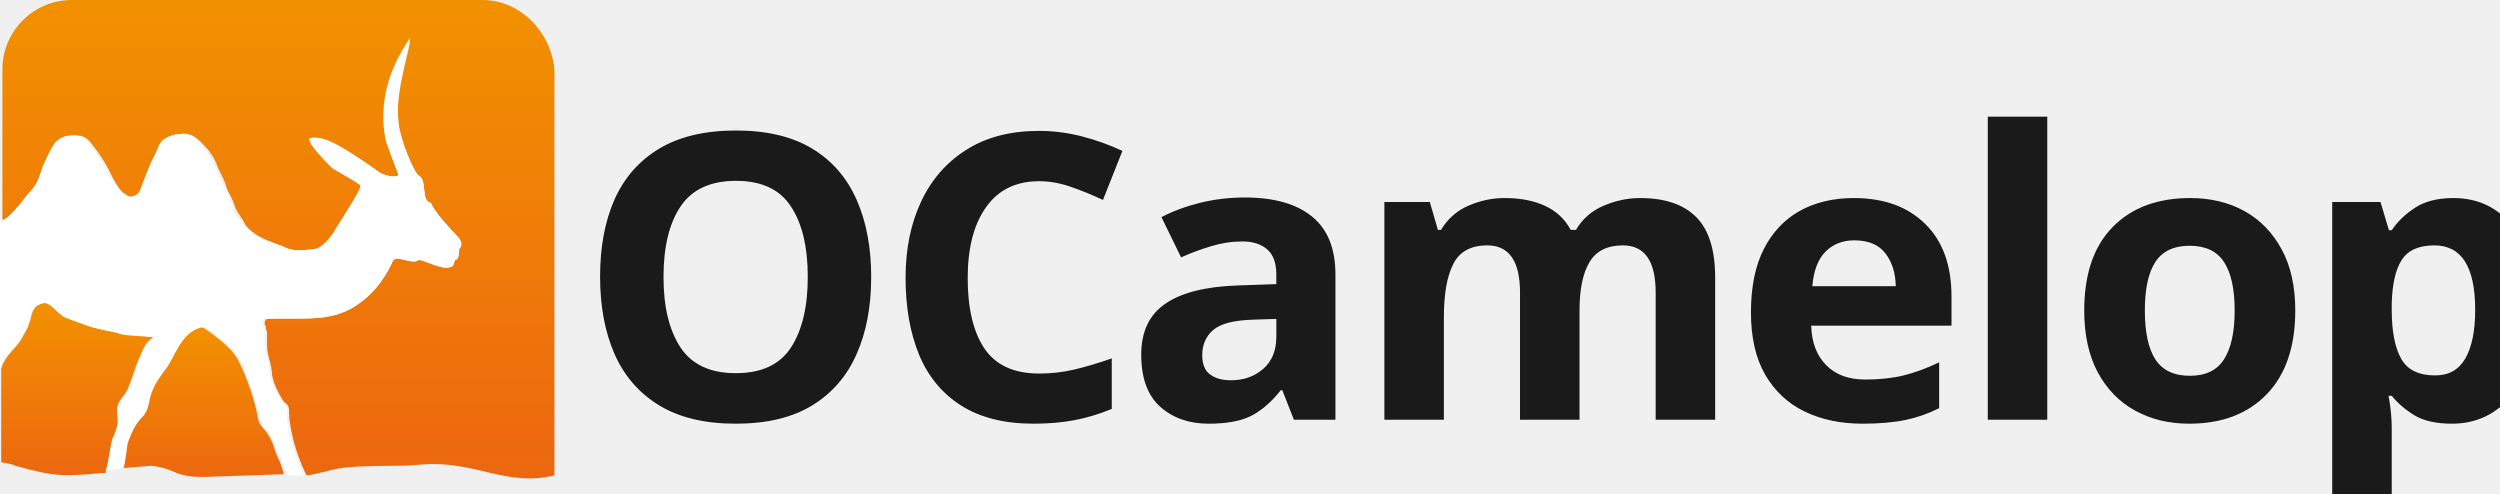
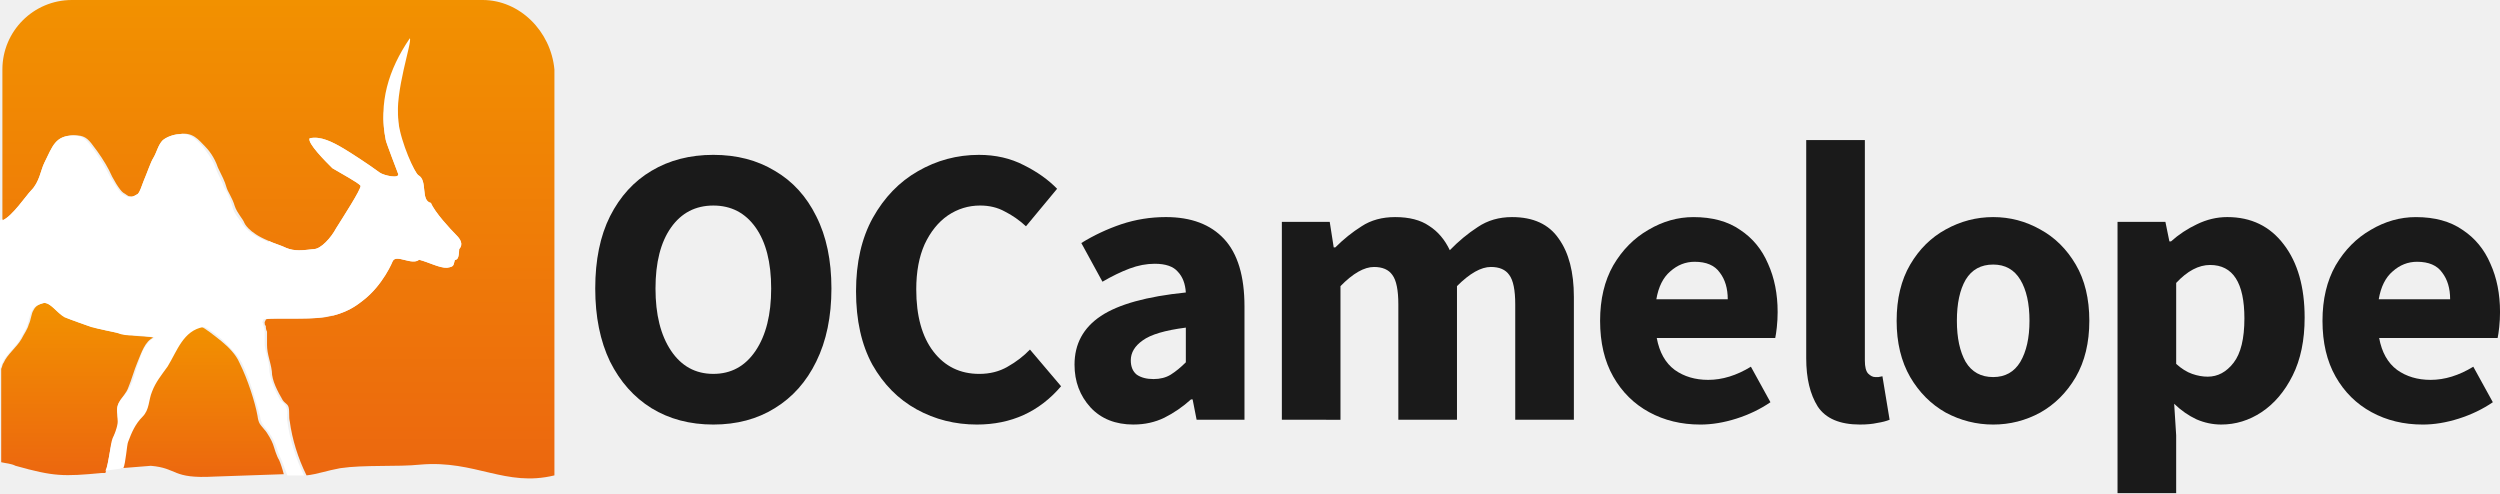
<svg xmlns="http://www.w3.org/2000/svg" version="1.1" id="Layer_1" x="0px" y="0px" viewBox="0 0 208.776 41.184" xml:space="preserve" width="208.776" height="41.184">
  <defs id="defs55">
    <linearGradient id="linearGradient1267" gradientUnits="userSpaceOnUse" x1="23.002" y1="42" x2="23.002" y2="2.046" gradientTransform="matrix(1,0,0,-1,0,42)">
      <stop offset="0" style="stop-color:#F29100" id="stop38-3" />
      <stop offset="1" style="stop-color:#EC670F" id="stop40-6" />
    </linearGradient>
  </defs>
  <style type="text/css" id="style18">
	.st0{fill:#FFFFFF;}
	.st1{fill:#484444;}
	.st2{fill:url(#SVGID_1_);}
	.st3{fill:url(#SVGID_00000019666355307410372800000003889290272895494073_);}
	.st4{fill:url(#SVGID_00000078009838544920653140000003022816676572672415_);}
	.st5{fill:url(#SVGID_00000155143267251231807990000005331660806572861321_);}
</style>
  <path class="st1" d="m 23.1,27.1 v 0 c 0,0 0,-0.1 0,0 z" id="path22" />
  <linearGradient id="SVGID_1_" gradientUnits="userSpaceOnUse" x1="23.042" y1="14.934" x2="23.042" y2="14.883" gradientTransform="matrix(1,0,0,-1,0.1,42)">
    <stop offset="0" style="stop-color:#F29100" id="stop24" />
    <stop offset="1" style="stop-color:#EC670F" id="stop26" />
  </linearGradient>
  <path class="st2" d="m 23.1,27.1 v 0 c 0,0 0,-0.1 0,0 z" id="path29" style="fill:url(#SVGID_1_)" />
  <linearGradient id="SVGID_00000159432202981495199820000013440889407401948575_" gradientUnits="userSpaceOnUse" x1="16.903" y1="14.617" x2="16.903" y2="2.071" gradientTransform="matrix(1,0,0,-1,0.1,42)">
    <stop offset="0" style="stop-color:#F29100" id="stop31" />
    <stop offset="1" style="stop-color:#EC670F" id="stop33" />
  </linearGradient>
  <path style="fill:url(#SVGID_00000159432202981495199820000013440889407401948575_)" d="m 23.3,38.4 c -0.2,-0.3 -0.4,-1 -0.5,-1.3 -0.1,-0.3 -0.5,-1 -0.7,-1.2 C 21.7,35.4 21.6,35.4 21.5,34.7 21.3,33.6 20.7,31.7 20,30.3 19.7,29.6 19.1,29 18.5,28.5 18,28.1 17,27.3 16.8,27.3 c -1.7,0.3 -2.2,2 -3,3.3 -0.4,0.7 -0.9,1.3 -1.3,2.1 -0.3,0.7 -0.3,1.5 -0.8,2.1 -0.6,0.6 -0.9,1.3 -1.2,2.1 -0.1,0.2 -0.2,1.8 -0.4,2.2 v 0 l 2.5,-0.2 c 2.3,0.2 1.7,1.1 5.3,0.9 l 5.8,-0.2 c -0.1,-0.4 -0.3,-1 -0.4,-1.2 z" id="path36" />
  <linearGradient id="SVGID_00000089567650013081133770000010991480540068032155_" gradientUnits="userSpaceOnUse" x1="23.002" y1="42" x2="23.002" y2="2.046" gradientTransform="matrix(1,0,0,-1,0.1,42)">
    <stop offset="0" style="stop-color:#F29100" id="stop38" />
    <stop offset="1" style="stop-color:#EC670F" id="stop40" />
  </linearGradient>
  <path style="fill:url(#SVGID_00000089567650013081133770000010991480540068032155_)" d="M 40.3,0 H 6 C 2.8,0 0.2,2.6 0.2,5.8 v 12.6 c 0.8,-0.3 2,-2.1 2.4,-2.5 0.7,-0.7 0.8,-1.7 1.1,-2.3 0.7,-1.4 0.9,-2.3 2.5,-2.3 0.8,0 1.1,0.2 1.6,0.9 0.4,0.5 1,1.4 1.3,2 0.3,0.7 0.9,1.7 1.2,1.9 0.2,0.1 0.4,0.3 0.5,0.3 0.3,0.1 0.5,-0.1 0.7,-0.2 0.2,-0.2 0.3,-0.6 0.5,-1.1 0.3,-0.7 0.6,-1.6 0.8,-1.9 0.3,-0.5 0.4,-1.1 0.8,-1.5 0.5,-0.4 1.2,-0.5 1.4,-0.5 1.1,-0.2 1.6,0.5 2.1,1 0.3,0.3 0.8,0.9 1.1,1.8 0.3,0.6 0.6,1.2 0.7,1.6 0.1,0.4 0.5,0.9 0.7,1.6 0.2,0.6 0.7,1.1 0.8,1.4 0,0 0.3,0.8 2,1.5 0.4,0.2 1.1,0.4 1.5,0.6 0.7,0.3 1.4,0.2 2.3,0.1 0.6,0 1.459,-0.961 1.864,-1.73 0.612,-0.981 2.055,-3.199 2.054,-3.557 -0.253,-0.298 -1.5,-0.952 -2.358,-1.468 -0.565,-0.559 -2.105,-2.095 -1.905,-2.495 0.9,-0.215 1.916,0.304 2.862,0.866 0.575,0.342 2.059,1.303 2.986,1.99 0.342,0.253 1.71,0.548 1.542,0.094 -0.095,-0.256 -0.978,-2.538 -1.032,-2.813 -0.594,-3.017 0.346,-3.729 0.693,-3.354 0.235,0.255 0.315,0.273 0.359,1.836 0.052,1.824 1.389,4.259 1.661,4.454 0.829,0.434 0.161,2.123 1.061,2.323 0.317,0.778 1.631,2.197 2.131,2.697 0.3,0.3 0.613,0.731 0.229,1.156 -0.027,0.838 -0.165,0.858 -0.365,0.922 -0.134,0.462 -0.048,0.54 -0.651,0.636 -0.63,0.027 -1.491,-0.449 -2.33,-0.669 C 34.4,22.188 33.1,21.2 32.8,21.8 c 0,0 -0.8,2 -2.5,3.3 -0.4,0.3 -1.3,1.1 -3.2,1.4 -0.8,0.1 -1.6,0.1 -2.5,0.1 h -1.3 c -0.3,0 -1.1,0 -1.1,0.1 l -0.1,0.2 c 0,0.1 0,0.3 0.1,0.3 0,0.2 0,0.3 0.1,0.5 v 1.1 c 0,0.8 0.3,1.4 0.4,2.2 0,0.8 0.5,1.7 0.9,2.4 0.2,0.3 0.4,0.3 0.5,0.6 0.1,0.4 0,0.8 0.1,1.2 0.2,1.5 0.7,3.1 1.4,4.5 v 0 c 0.9,-0.1 1.7,-0.4 2.8,-0.6 2,-0.3 4.8,-0.1 6.7,-0.3 4.6,-0.4 7.1,1.9 11.2,0.9 V 5.8 C 46,2.6 43.4,0 40.3,0 Z M 23.1,27.1 c 0,-0.1 0,0 0,0 z" id="path43" />
  <linearGradient id="SVGID_00000104673081434150911260000016506419810385994163_" gradientUnits="userSpaceOnUse" x1="6.407" y1="16.486" x2="6.407" y2="2.322" gradientTransform="matrix(1,0,0,-1,0.1,42)">
    <stop offset="0" style="stop-color:#F29100" id="stop45" />
    <stop offset="1" style="stop-color:#EC670F" id="stop47" />
  </linearGradient>
  <path style="fill:url(#SVGID_00000104673081434150911260000016506419810385994163_)" d="m 10.7,32.4 c 0.3,-0.7 0.5,-1.5 0.8,-2.2 0.3,-0.7 0.6,-1.7 1.3,-2 C 12.7,28.1 11.4,28.1 11,28 10.6,28 10.2,27.9 9.9,27.8 9.2,27.7 8.4,27.5 7.7,27.3 7.3,27.2 5.8,26.7 5.5,26.5 4.8,26.2 4.3,25.3 3.7,25.3 3.3,25.4 3,25.5 2.8,25.9 2.6,26.2 2.6,26.7 2.4,27.1 2.3,27.5 2,27.9 1.8,28.3 1.4,29 0.6,29.6 0.3,30.3 0.2,30.4 0.2,30.6 0.1,30.8 v 7.8 c 0.4,0.1 0.8,0.1 1.2,0.3 3.2,0.9 4,0.9 7.2,0.6 h 0.3 v 0 C 9,39 9.2,37.3 9.4,36.8 c 0.1,-0.4 0.3,-0.7 0.4,-1.1 0.1,-0.4 0,-0.8 0,-1.1 -0.2,-1.1 0.6,-1.4 0.9,-2.2 z" id="path50" />
  <path id="path20-5" style="display:inline;fill:#ffffff;stroke-width:1" class="st0" d="m 32.213,11.691 c 0.054,0.275 0.937,2.559 1.031,2.814 0.168,0.454 -1.199,0.158 -1.541,-0.096 -0.927,-0.687 -2.411,-1.646 -2.986,-1.988 -0.945,-0.562 -1.962,-1.083 -2.861,-0.867 -0.2,0.4 1.339,1.937 1.904,2.496 0.858,0.517 2.104,1.169 2.357,1.467 0.001,0.358 -1.443,2.578 -2.055,3.559 -0.405,0.769 -1.263,1.73 -1.863,1.73 -0.9,0.1 -1.599,0.198 -2.299,-0.102 -0.384,-0.192 -1.035,-0.384 -1.441,-0.576 v 0.105 c -0.101,-0.043 -0.196,-0.086 -0.26,-0.129 -1.7,-0.7 -2,-1.5 -2,-1.5 -0.2,-0.3 -0.699,-0.8 -0.799,-1.4 -0.2,-0.7 -0.501,-1.3 -0.701,-1.6 -0.1,-0.4 -0.499,-1 -0.699,-1.6 -0.3,-0.8 -0.8,-1.401 -1.1,-1.801 -0.421,-0.421 -0.847,-0.976 -1.625,-1.025 -0.089,0.004 -0.177,0.007 -0.275,0.025 -0.2,0 -0.9,0.1 -1.4,0.5 -0.4,0.4 -0.501,1 -0.801,1.5 -0.2,0.3 -0.499,1.2 -0.799,1.9 -0.2,0.5 -0.3,0.9 -0.5,1.1 -0.184,0.092 -0.372,0.258 -0.633,0.209 -0.082,0.019 -0.167,0.026 -0.268,-0.008 -0.2,-0.1 -0.4,-0.201 -0.5,-0.301 C 9.9,15.905 9.3,15.005 8.9,14.205 8.6,13.605 8,12.705 7.6,12.205 7.123,11.538 6.816,11.333 6.098,11.314 c -1.499,0.041 -1.715,0.924 -2.398,2.291 -0.3,0.6 -0.4,1.601 -1.1,2.301 -0.4,0.4 -1.6,2.2 -2.4,2.5 v -0.111 C 0.132,18.336 0.063,18.383 0,18.406 v 12.4 c 0.1,-0.2 0.099,-0.3 0.199,-0.5 0.3,-0.7 1.1,-1.3 1.5,-2 0.2,-0.4 0.5,-0.801 0.6,-1.201 0.1,-0.3 0.2,-0.899 0.4,-1.199 0.2,-0.4 0.6,-0.5 0.9,-0.6 0.6,-0.1 1.101,0.799 1.801,1.199 0.3,0.1 1.699,0.601 2.199,0.801 0.7,0.2 1.499,0.3 2.199,0.5 0.5,0.2 0.901,0.199 1.301,0.199 0.4,0 1.701,0.099 1.801,0.199 -0.7,0.3 -1.101,1.3 -1.301,2 -0.3,0.7 -0.401,1.501 -0.801,2.201 -0.4,0.8 -1.1,1.1 -1,2 0,0.4 0.1,0.7 0,1.1 -0.1,0.4 -0.198,0.7 -0.398,1.1 -0.2,0.5 -0.302,2.201 -0.602,2.701 l 1.5,-0.201 c 0.2,-0.4 0.3,-1.999 0.4,-2.199 0.3,-0.8 0.601,-1.5 1.201,-2.1 0.6,-0.6 0.499,-1.402 0.799,-2.102 0.3,-0.8 0.801,-1.4 1.301,-2.1 0.8,-1.3 1.3,-2.999 3,-3.299 0.2,0 1.199,0.699 1.699,1.199 0.5,0.5 1.1,1.101 1.5,1.801 0.7,1.4 1.2,3.298 1.5,4.398 0.1,0.6 0.2,0.701 0.6,1.201 0.2,0.2 0.601,0.899 0.701,1.199 0.1,0.3 0.3,0.901 0.5,1.301 C 23.6,38.606 23.8,39.205 24,39.705 h 1.4 C 24.7,38.305 24.2,36.705 24,35.205 23.9,34.805 24.1,34.406 23.9,34.006 c -0.1,-0.3 -0.3,-0.4 -0.5,-0.6 C 23,32.706 22.6,31.806 22.5,31.006 22.5,30.206 22.2,29.607 22.1,28.807 v -1.102 c 0,-0.2 3.91e-4,-0.3 -0.1,-0.5 0,0 3.9e-4,-0.199 -0.1,-0.299 l 0.1,-0.201 c 0,-0.1 0.8,-0.1 1.1,-0.1 h 0.199 1.102 c 0.9,0 1.7,3.91e-4 2.5,-0.1 0.274,-0.043 0.52,-0.099 0.754,-0.16 h 0.199 c 1.389,-0.362 2.103,-0.983 2.445,-1.24 1.7,-1.3 2.5,-3.299 2.5,-3.299 0.3,-0.6 1.601,0.387 2.201,-0.113 0.839,0.219 1.701,0.697 2.33,0.67 0.603,-0.096 0.516,-0.175 0.65,-0.637 0.2,-0.063 0.339,-0.083 0.365,-0.922 0.384,-0.424 0.071,-0.856 -0.229,-1.156 C 37.617,19.148 36.303,17.729 35.986,16.951 35.086,16.751 35.755,15.063 34.926,14.629 34.654,14.434 33.496,11.983 33.266,10.174 32.939,7.613 34.459,3.453 34.223,3.199 32.425,5.839 31.604,8.567 32.213,11.691 Z" />
-   <text xml:space="preserve" style="font-size:33.316px;line-height:0;font-family:inter;-inkscape-font-specification:inter;letter-spacing:-1.01px;opacity:1;fill:#1a1a1a;stroke-width:2.776" x="48.177" y="35.054" id="text310">
-     <tspan id="tspan308" x="48.177" y="35.054" style="font-style:normal;font-variant:normal;font-weight:bold;font-stretch:normal;font-family:'Source Sans Pro';-inkscape-font-specification:'Source Sans Pro Bold';fill:#1a1a1a;stroke-width:2.776">OCamelope</tspan>
-   </text>
+   <g aria-label="OCamelope" id="text310" style="font-size:33.316px;line-height:0;font-family:inter;-inkscape-font-specification:inter;letter-spacing:-1.01px;opacity:1;fill:#1a1a1a;stroke-width:2.776">
+     <path d="m 59.571,35.454 q -2.932,0 -5.164,-1.366 -2.199,-1.366 -3.465,-3.898 -1.233,-2.565 -1.233,-6.097 0,-3.565 1.233,-6.03 1.266,-2.499 3.465,-3.798 2.232,-1.333 5.164,-1.333 2.932,0 5.131,1.333 2.232,1.299 3.465,3.798 1.266,2.499 1.266,6.03 0,3.531 -1.266,6.097 -1.233,2.532 -3.465,3.898 -2.199,1.366 -5.131,1.366 z m 0,-4.231 q 2.232,0 3.531,-1.932 1.299,-1.932 1.299,-5.197 0,-3.265 -1.299,-5.097 -1.299,-1.832 -3.531,-1.832 -2.232,0 -3.531,1.832 -1.299,1.832 -1.299,5.097 0,3.265 1.299,5.197 1.299,1.932 3.531,1.932 z" style="font-weight:bold;font-family:'Source Sans Pro';-inkscape-font-specification:'Source Sans Pro Bold'" id="path326" />
+     <path d="m 81.583,35.454 q -2.732,0 -5.031,-1.266 -2.299,-1.266 -3.698,-3.731 -1.366,-2.499 -1.366,-6.13 0,-3.598 1.399,-6.13 1.433,-2.565 3.765,-3.898 2.365,-1.366 5.097,-1.366 2.099,0 3.765,0.866 1.666,0.833 2.765,1.966 l -2.599,3.132 q -0.833,-0.766 -1.766,-1.233 -0.9,-0.5 -2.066,-0.5 -1.466,0 -2.699,0.833 -1.199,0.833 -1.932,2.399 -0.7,1.566 -0.7,3.765 0,3.332 1.433,5.197 1.433,1.866 3.831,1.866 1.333,0 2.365,-0.6 1.066,-0.6 1.866,-1.433 l 2.599,3.065 q -2.732,3.198 -7.03,3.198 z" style="font-weight:bold;font-family:'Source Sans Pro';-inkscape-font-specification:'Source Sans Pro Bold'" id="path328" />
+     <path d="m 94.665,35.454 q -2.265,0 -3.598,-1.433 -1.333,-1.466 -1.333,-3.565 0,-2.599 2.199,-4.065 2.199,-1.466 7.096,-1.966 -0.067,-1.099 -0.666,-1.732 -0.566,-0.666 -1.932,-0.666 -1.033,0 -2.099,0.4 -1.066,0.4 -2.265,1.099 l -1.766,-3.232 q 1.566,-0.966 3.332,-1.566 1.799,-0.6 3.731,-0.6 3.165,0 4.864,1.832 1.699,1.832 1.699,5.63 v 9.462 h -3.998 l -0.333,-1.699 h -0.133 q -1.033,0.933 -2.232,1.533 -1.166,0.566 -2.565,0.566 z m 1.666,-3.798 q 0.833,0 1.433,-0.366 0.633,-0.4 1.266,-1.033 v -2.898 q -2.599,0.333 -3.598,1.066 -0.999,0.7 -0.999,1.666 0,0.8 0.5,1.199 0.533,0.366 1.399,0.366 z" style="font-weight:bold;font-family:'Source Sans Pro';-inkscape-font-specification:'Source Sans Pro Bold'" id="path330" />
+     <path d="M 107.048,35.054 V 18.529 h 3.998 l 0.333,2.132 h 0.133 q 1.033,-1.033 2.199,-1.766 1.166,-0.766 2.799,-0.766 1.766,0 2.832,0.733 1.099,0.7 1.732,2.032 1.099,-1.133 2.332,-1.932 1.233,-0.833 2.865,-0.833 2.665,0 3.898,1.799 1.266,1.766 1.266,4.864 v 10.261 h -4.897 v -9.628 q 0,-1.799 -0.5,-2.465 -0.466,-0.666 -1.533,-0.666 -1.233,0 -2.832,1.599 v 11.161 h -4.897 v -9.628 q 0,-1.799 -0.5,-2.465 -0.466,-0.666 -1.533,-0.666 -1.233,0 -2.799,1.599 v 11.161 z" style="font-weight:bold;font-family:'Source Sans Pro';-inkscape-font-specification:'Source Sans Pro Bold'" id="path332" />
+     <path d="m 141.986,35.454 q -2.365,0 -4.264,-1.033 -1.899,-1.033 -2.998,-2.965 -1.099,-1.932 -1.099,-4.664 0,-2.699 1.099,-4.631 1.133,-1.932 2.932,-2.965 1.799,-1.066 3.765,-1.066 2.365,0 3.898,1.066 1.566,1.033 2.332,2.832 0.8,1.766 0.8,4.031 0,0.633 -0.067,1.266 -0.067,0.6 -0.133,0.9 h -9.895 q 0.333,1.799 1.499,2.665 1.166,0.833 2.799,0.833 1.766,0 3.565,-1.099 l 1.632,2.965 q -1.266,0.866 -2.832,1.366 -1.566,0.5 -3.032,0.5 z m -3.665,-10.461 h 5.964 q 0,-1.366 -0.666,-2.232 -0.633,-0.9 -2.099,-0.9 -1.133,0 -2.032,0.8 -0.9,0.766 -1.166,2.332 z" style="font-weight:bold;font-family:'Source Sans Pro';-inkscape-font-specification:'Source Sans Pro Bold'" id="path334" />
+     <path d="m 155.335,35.454 q -2.532,0 -3.531,-1.499 -0.966,-1.533 -0.966,-4.031 V 11.699 h 4.897 V 30.123 q 0,0.766 0.267,1.066 0.3,0.3 0.6,0.3 0.167,0 0.267,0 0.133,-0.033 0.333,-0.067 l 0.6,3.631 q -0.4,0.167 -1.033,0.267 -0.6,0.133 -1.433,0.133 z" style="font-weight:bold;font-family:'Source Sans Pro';-inkscape-font-specification:'Source Sans Pro Bold'" id="path336" />
+     <path d="m 166.452,35.454 q -2.099,0 -3.965,-0.999 -1.832,-1.033 -2.965,-2.965 -1.133,-1.966 -1.133,-4.698 0,-2.765 1.133,-4.698 1.133,-1.932 2.965,-2.932 1.866,-1.033 3.965,-1.033 2.099,0 3.931,1.033 1.832,0.999 2.965,2.932 1.133,1.932 1.133,4.698 0,2.732 -1.133,4.698 -1.133,1.932 -2.965,2.965 -1.832,0.999 -3.931,0.999 z m 0,-3.965 q 1.499,0 2.265,-1.266 0.766,-1.299 0.766,-3.432 0,-2.166 -0.766,-3.432 -0.766,-1.266 -2.265,-1.266 -1.533,0 -2.299,1.266 -0.733,1.266 -0.733,3.432 0,2.132 0.733,3.432 0.766,1.266 2.299,1.266 z" style="font-weight:bold;font-family:'Source Sans Pro';-inkscape-font-specification:'Source Sans Pro Bold'" id="path338" />
+     <path d="M 176.836,41.184 V 18.529 h 3.998 l 0.333,1.632 h 0.133 q 0.966,-0.866 2.166,-1.433 1.233,-0.6 2.532,-0.6 2.998,0 4.731,2.299 1.732,2.265 1.732,6.097 0,2.832 -0.999,4.831 -0.999,1.999 -2.599,3.065 -1.566,1.033 -3.365,1.033 -1.066,0 -2.066,-0.433 -0.999,-0.466 -1.866,-1.299 l 0.167,2.632 v 4.831 z m 7.529,-9.728 q 1.266,0 2.166,-1.166 0.9,-1.166 0.9,-3.698 0,-4.464 -2.865,-4.464 -1.433,0 -2.832,1.499 v 6.763 q 0.666,0.6 1.333,0.833 0.666,0.233 1.299,0.233 z" style="font-weight:bold;font-family:'Source Sans Pro';-inkscape-font-specification:'Source Sans Pro Bold'" id="path340" />
+     <path d="m 202.313,35.454 q -2.365,0 -4.264,-1.033 -1.899,-1.033 -2.998,-2.965 -1.099,-1.932 -1.099,-4.664 0,-2.699 1.099,-4.631 1.133,-1.932 2.932,-2.965 1.799,-1.066 3.765,-1.066 2.365,0 3.898,1.066 1.566,1.033 2.332,2.832 0.8,1.766 0.8,4.031 0,0.633 -0.067,1.266 -0.067,0.6 -0.133,0.9 h -9.895 q 0.333,1.799 1.499,2.665 1.166,0.833 2.799,0.833 1.766,0 3.565,-1.099 l 1.632,2.965 q -1.266,0.866 -2.832,1.366 -1.566,0.5 -3.032,0.5 z m -3.665,-10.461 h 5.964 q 0,-1.366 -0.666,-2.232 -0.633,-0.9 -2.099,-0.9 -1.133,0 -2.032,0.8 -0.9,0.766 -1.166,2.332 z" style="font-weight:bold;font-family:'Source Sans Pro';-inkscape-font-specification:'Source Sans Pro Bold'" id="path342" />
+   </g>
</svg>
